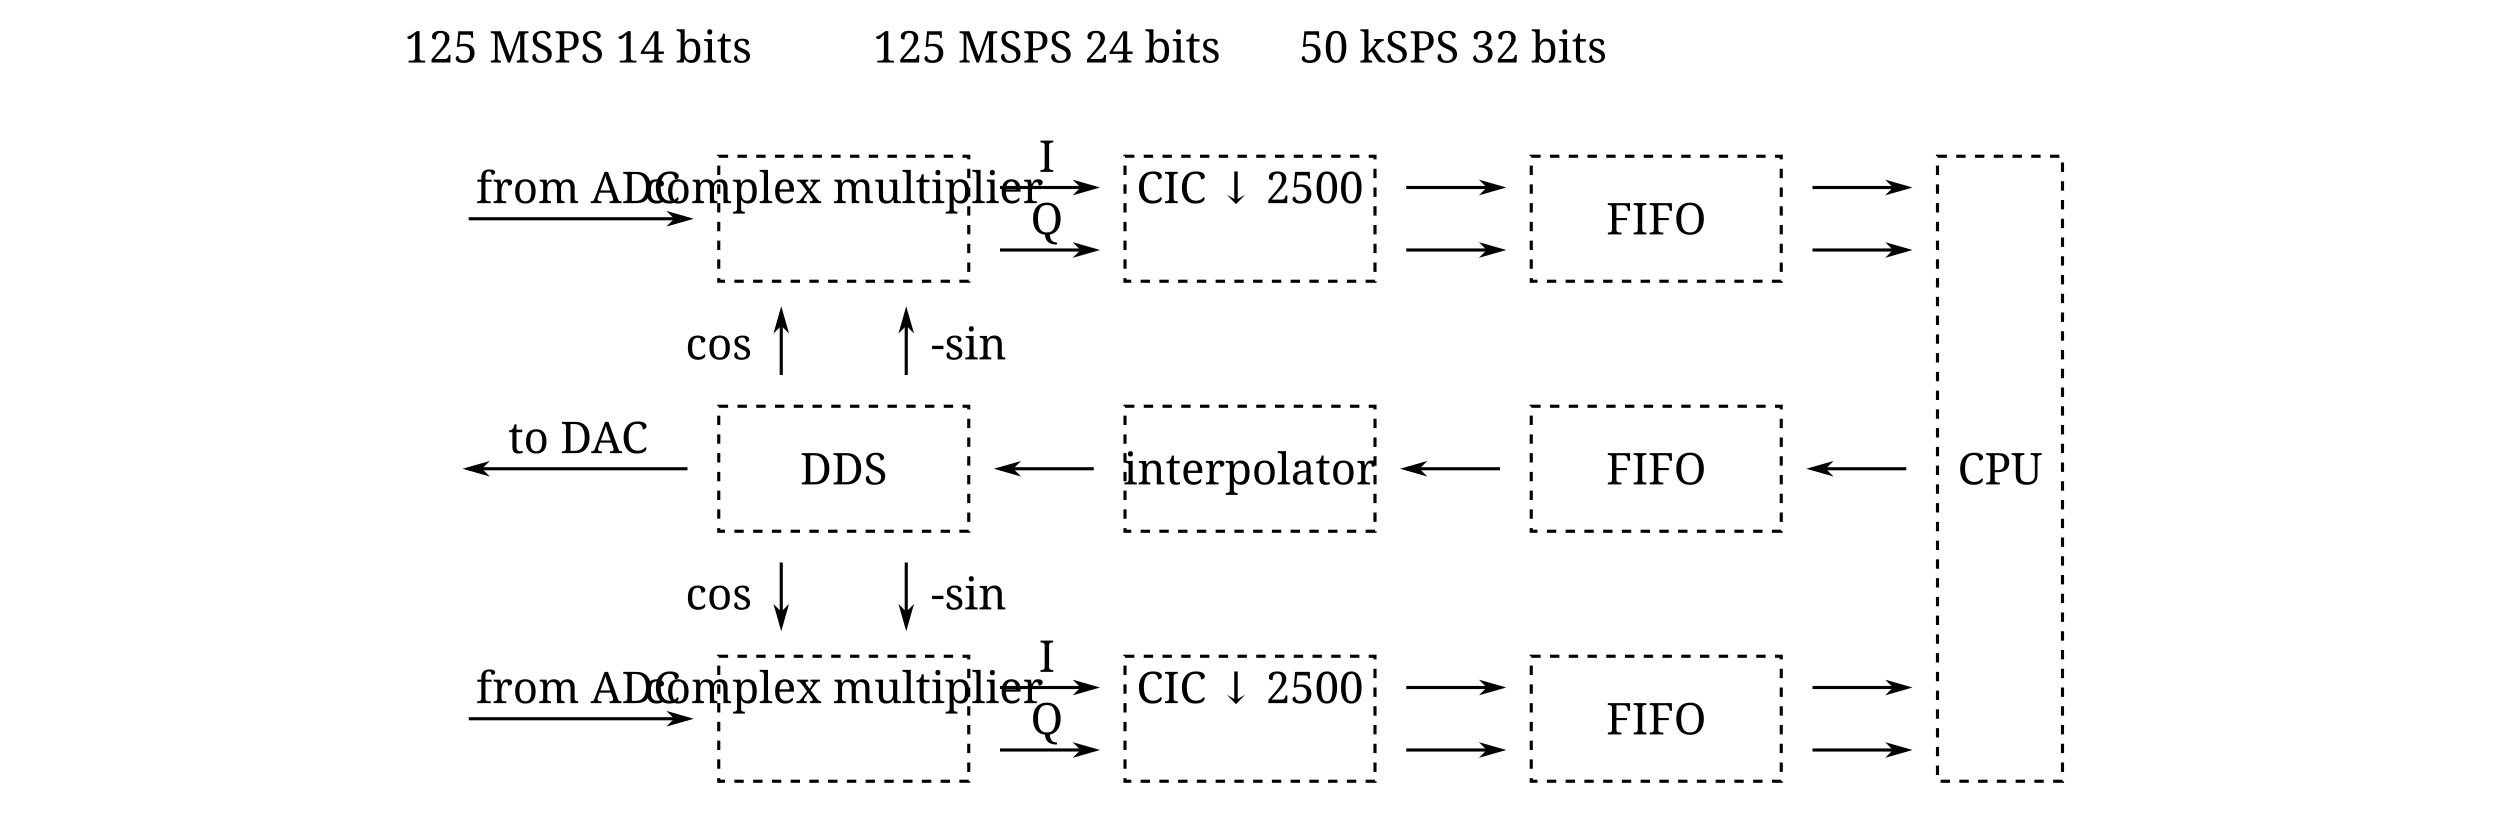
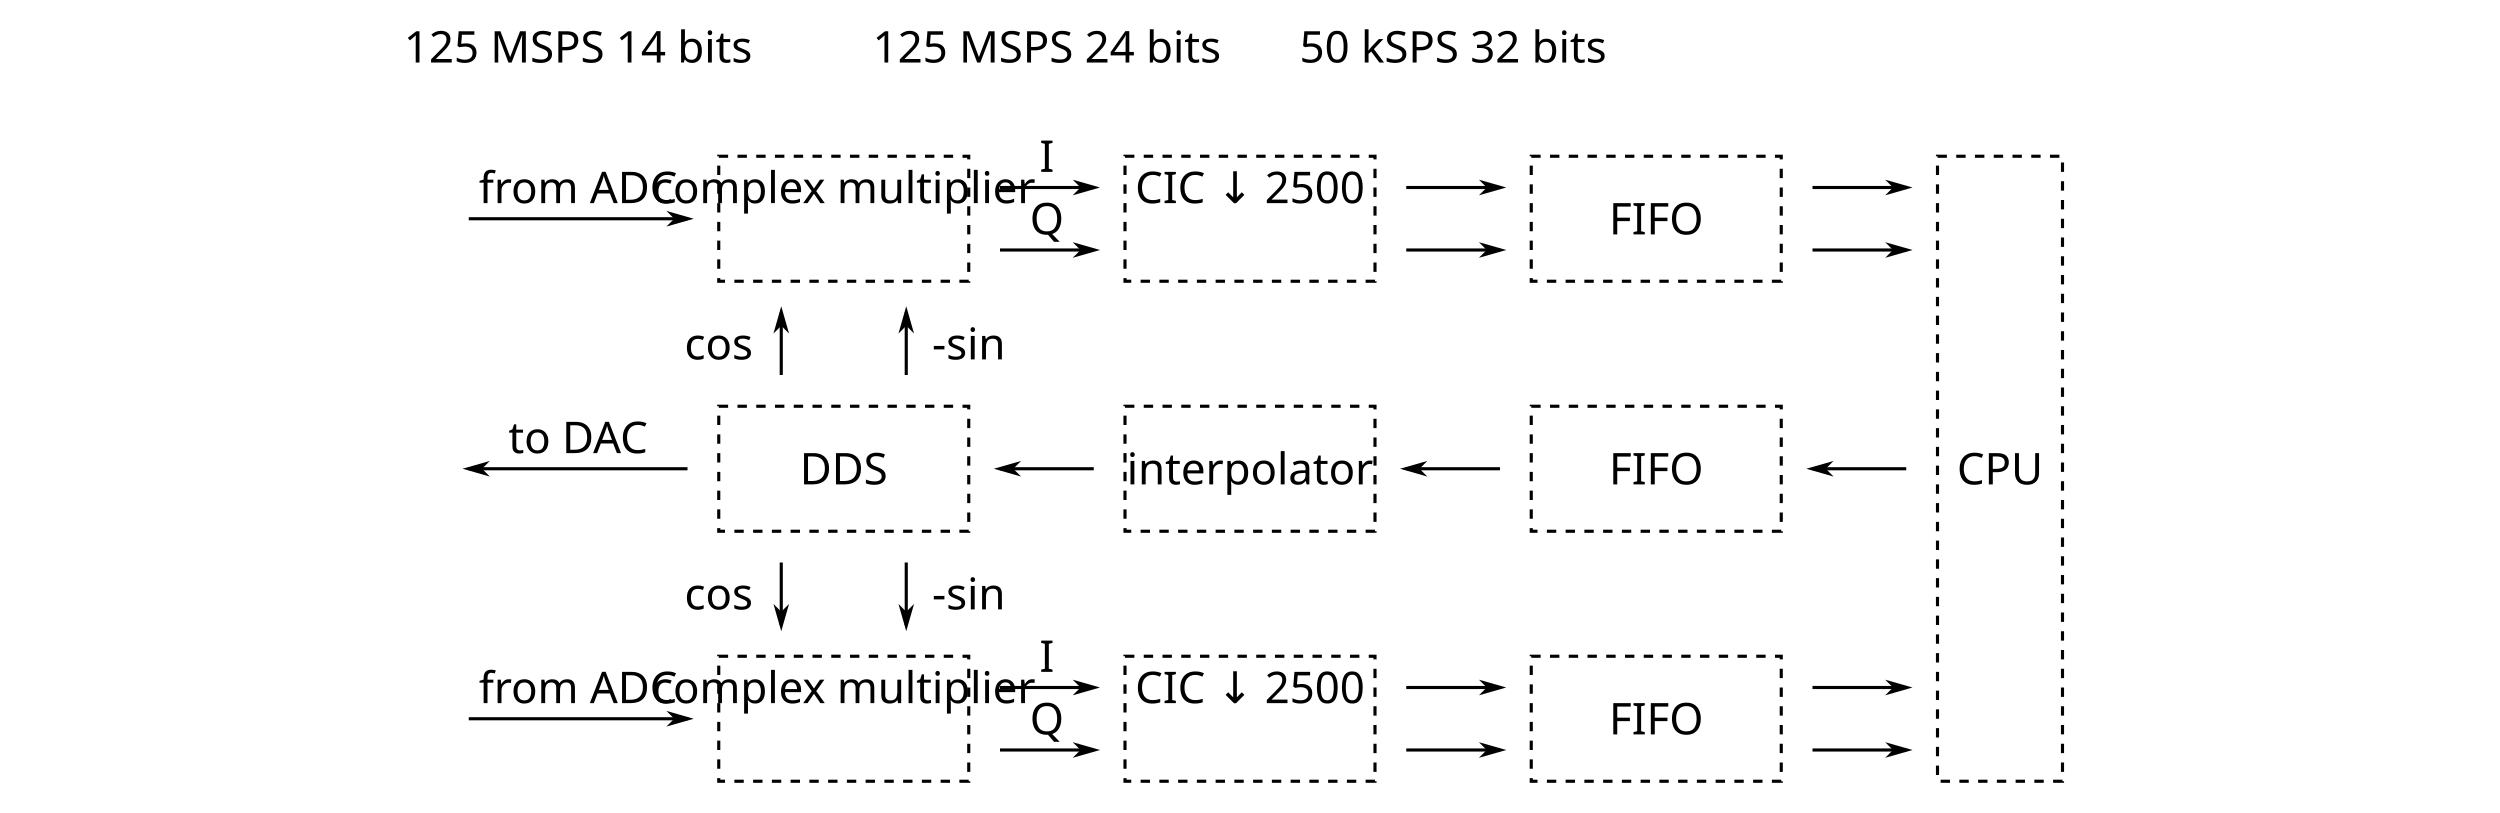
<svg xmlns="http://www.w3.org/2000/svg" width="800" height="260" version="1.1">
  <defs>
    <marker id="Arrow1L" overflow="visible" markerHeight="5" markerWidth="8.75" orient="auto-start-reverse" preserveAspectRatio="xMidYMid" refX="4.25" viewBox="0 0 8.75 5">
      <path transform="scale(-.5)" d="m0 0 5-5-17.5 5 17.5 5z" fill="context-stroke" fill-rule="evenodd" />
    </marker>
  </defs>
-   <text x="335" y="55" fill="#000000" font-family="Cambria" font-size="14px" text-align="center" text-anchor="middle" style="line-height:1.25">
+   <text x="335" y="55" fill="#000000" font-family="Carlito" font-size="14px" text-align="center" text-anchor="middle" style="line-height:1.25">
    <tspan>I</tspan>
  </text>
-   <text x="335" y="75" fill="#000000" font-family="Cambria" font-size="14px" text-align="center" text-anchor="middle" style="line-height:1.25">
+   <text x="335" y="75" fill="#000000" font-family="Carlito" font-size="14px" text-align="center" text-anchor="middle" style="line-height:1.25">
    <tspan>Q</tspan>
  </text>
-   <text x="185" y="20" fill="#000000" font-family="Cambria" font-size="14px" text-align="center" text-anchor="middle" style="line-height:1.25">
+   <text x="185" y="20" fill="#000000" font-family="Carlito" font-size="14px" text-align="center" text-anchor="middle" style="line-height:1.25">
    <tspan>125 MSPS</tspan>
    <tspan>14 bits</tspan>
  </text>
-   <text x="335" y="20" fill="#000000" font-family="Cambria" font-size="14px" text-align="center" text-anchor="middle" style="line-height:1.25">
+   <text x="335" y="20" fill="#000000" font-family="Carlito" font-size="14px" text-align="center" text-anchor="middle" style="line-height:1.25">
    <tspan>125 MSPS</tspan>
    <tspan>24 bits</tspan>
  </text>
  <path d="m320 60h30" fill="none" marker-end="url(#Arrow1L)" stroke="#000000" />
  <path d="m320 80h30" fill="none" marker-end="url(#Arrow1L)" stroke="#000000" />
-   <text x="270" y="65" fill="#000000" font-family="Cambria" font-size="14px" text-align="center" text-anchor="middle" style="line-height:1.25">
+   <text x="270" y="65" fill="#000000" font-family="Carlito" font-size="14px" text-align="center" text-anchor="middle" style="line-height:1.25">
    <tspan>complex</tspan>
    <tspan>multiplier</tspan>
  </text>
  <rect x="230" y="50" width="80" height="40" fill="none" stroke="#000000" stroke-dasharray="3, 3" />
  <rect x="360" y="50" width="80" height="40" fill="none" stroke="#000000" stroke-dasharray="3, 3" />
  <rect x="490" y="50" width="80" height="40" fill="none" stroke="#000000" stroke-dasharray="3, 3" />
-   <text x="400" y="65" fill="#000000" font-family="Cambria" font-size="14px" text-align="center" text-anchor="middle" style="line-height:1.25">
+   <text x="400" y="65" fill="#000000" font-family="Carlito" font-size="14px" text-align="center" text-anchor="middle" style="line-height:1.25">
    <tspan>CIC</tspan>
    <tspan>↓ 2500</tspan>
  </text>
-   <text x="530" y="75" fill="#000000" font-family="Cambria" font-size="14px" text-align="center" text-anchor="middle" style="line-height:1.25">
+   <text x="530" y="75" fill="#000000" font-family="Carlito" font-size="14px" text-align="center" text-anchor="middle" style="line-height:1.25">
    <tspan>FIFO</tspan>
  </text>
-   <text x="640" y="155" fill="#000000" font-family="Cambria" font-size="14px" text-align="center" text-anchor="middle" style="line-height:1.25">
+   <text x="640" y="155" fill="#000000" font-family="Carlito" font-size="14px" text-align="center" text-anchor="middle" style="line-height:1.25">
    <tspan>CPU</tspan>
  </text>
-   <text x="465" y="20" fill="#000000" font-family="Cambria" font-size="14px" text-align="center" text-anchor="middle" style="line-height:1.25">
+   <text x="465" y="20" fill="#000000" font-family="Carlito" font-size="14px" text-align="center" text-anchor="middle" style="line-height:1.25">
    <tspan>50 kSPS</tspan>
    <tspan>32 bits</tspan>
  </text>
  <path d="m250 120v-20" fill="none" marker-end="url(#Arrow1L)" stroke="#000000" />
  <path d="m290 120v-20" fill="none" marker-end="url(#Arrow1L)" stroke="#000000" />
-   <text x="230" y="115" fill="#000000" font-family="Cambria" font-size="14px" text-align="center" text-anchor="middle" style="line-height:1.25">
+   <text x="230" y="115" fill="#000000" font-family="Carlito" font-size="14px" text-align="center" text-anchor="middle" style="line-height:1.25">
    <tspan>cos</tspan>
  </text>
-   <text x="310" y="115" fill="#000000" font-family="Cambria" font-size="14px" text-align="center" text-anchor="middle" style="line-height:1.25">
+   <text x="310" y="115" fill="#000000" font-family="Carlito" font-size="14px" text-align="center" text-anchor="middle" style="line-height:1.25">
    <tspan>-sin</tspan>
  </text>
  <path d="m150 70h70" fill="none" marker-end="url(#Arrow1L)" stroke="#000000" />
-   <text x="185" y="65" fill="#000000" font-family="Cambria" font-size="14px" text-align="center" text-anchor="middle" style="line-height:1.25">
+   <text x="185" y="65" fill="#000000" font-family="Carlito" font-size="14px" text-align="center" text-anchor="middle" style="line-height:1.25">
    <tspan>from ADC</tspan>
  </text>
  <rect x="490" y="130" width="80" height="40" fill="none" stroke="#000000" stroke-dasharray="3, 3" />
-   <text x="530" y="155" fill="#000000" font-family="Cambria" font-size="14px" text-align="center" text-anchor="middle" style="line-height:1.25">
+   <text x="530" y="155" fill="#000000" font-family="Carlito" font-size="14px" text-align="center" text-anchor="middle" style="line-height:1.25">
    <tspan>FIFO</tspan>
  </text>
  <rect x="360" y="130" width="80" height="40" fill="none" stroke="#000000" stroke-dasharray="3, 3" />
-   <text x="400" y="155" fill="#000000" font-family="Cambria" font-size="14px" text-align="center" text-anchor="middle" style="line-height:1.25">
+   <text x="400" y="155" fill="#000000" font-family="Carlito" font-size="14px" text-align="center" text-anchor="middle" style="line-height:1.25">
    <tspan>interpolator</tspan>
  </text>
  <rect x="230" y="130" width="80" height="40" fill="none" stroke="#000000" stroke-dasharray="3, 3" />
-   <text x="270" y="155" fill="#000000" font-family="Cambria" font-size="14px" text-align="center" text-anchor="middle" style="line-height:1.25">
+   <text x="270" y="155" fill="#000000" font-family="Carlito" font-size="14px" text-align="center" text-anchor="middle" style="line-height:1.25">
    <tspan>DDS</tspan>
  </text>
  <path d="m450 60h30" fill="none" marker-end="url(#Arrow1L)" stroke="#000000" />
  <path d="m450 80h30" fill="none" marker-end="url(#Arrow1L)" stroke="#000000" />
  <path d="m580 60h30" fill="none" marker-end="url(#Arrow1L)" stroke="#000000" />
  <path d="m580 80h30" fill="none" marker-end="url(#Arrow1L)" stroke="#000000" />
  <rect x="620" y="50" width="40" height="200" fill="none" stroke="#000000" stroke-dasharray="3, 3" />
-   <text x="185" y="145" fill="#000000" font-family="Cambria" font-size="14px" text-align="center" text-anchor="middle" style="line-height:1.25">
+   <text x="185" y="145" fill="#000000" font-family="Carlito" font-size="14px" text-align="center" text-anchor="middle" style="line-height:1.25">
    <tspan>to DAC</tspan>
  </text>
  <path d="m480 150h-30" fill="none" marker-end="url(#Arrow1L)" stroke="#000000" />
  <path d="m610 150h-30" fill="none" marker-end="url(#Arrow1L)" stroke="#000000" />
  <path d="m350 150h-30" fill="none" marker-end="url(#Arrow1L)" stroke="#000000" />
  <path d="m220 150h-70" fill="none" marker-end="url(#Arrow1L)" stroke="#000000" />
-   <text x="335" y="215" fill="#000000" font-family="Cambria" font-size="14px" text-align="center" text-anchor="middle" style="line-height:1.25">
+   <text x="335" y="215" fill="#000000" font-family="Carlito" font-size="14px" text-align="center" text-anchor="middle" style="line-height:1.25">
    <tspan>I</tspan>
  </text>
-   <text x="335" y="235" fill="#000000" font-family="Cambria" font-size="14px" text-align="center" text-anchor="middle" style="line-height:1.25">
+   <text x="335" y="235" fill="#000000" font-family="Carlito" font-size="14px" text-align="center" text-anchor="middle" style="line-height:1.25">
    <tspan>Q</tspan>
  </text>
  <path d="m320 220h30" fill="none" marker-end="url(#Arrow1L)" stroke="#000000" />
  <path d="m320 240h30" fill="none" marker-end="url(#Arrow1L)" stroke="#000000" />
-   <text x="270" y="225" fill="#000000" font-family="Cambria" font-size="14px" text-align="center" text-anchor="middle" style="line-height:1.25">
+   <text x="270" y="225" fill="#000000" font-family="Carlito" font-size="14px" text-align="center" text-anchor="middle" style="line-height:1.25">
    <tspan>complex</tspan>
    <tspan>multiplier</tspan>
  </text>
  <rect x="230" y="210" width="80" height="40" fill="none" stroke="#000000" stroke-dasharray="3, 3" />
  <rect x="360" y="210" width="80" height="40" fill="none" stroke="#000000" stroke-dasharray="3, 3" />
  <rect x="490" y="210" width="80" height="40" fill="none" stroke="#000000" stroke-dasharray="3, 3" />
-   <text x="400" y="225" fill="#000000" font-family="Cambria" font-size="14px" text-align="center" text-anchor="middle" style="line-height:1.25">
+   <text x="400" y="225" fill="#000000" font-family="Carlito" font-size="14px" text-align="center" text-anchor="middle" style="line-height:1.25">
    <tspan>CIC</tspan>
    <tspan>↓ 2500</tspan>
  </text>
-   <text x="530" y="235" fill="#000000" font-family="Cambria" font-size="14px" text-align="center" text-anchor="middle" style="line-height:1.25">
+   <text x="530" y="235" fill="#000000" font-family="Carlito" font-size="14px" text-align="center" text-anchor="middle" style="line-height:1.25">
    <tspan>FIFO</tspan>
  </text>
  <path d="m150 230h70" fill="none" marker-end="url(#Arrow1L)" stroke="#000000" />
-   <text x="185" y="225" fill="#000000" font-family="Cambria" font-size="14px" text-align="center" text-anchor="middle" style="line-height:1.25">
+   <text x="185" y="225" fill="#000000" font-family="Carlito" font-size="14px" text-align="center" text-anchor="middle" style="line-height:1.25">
    <tspan>from ADC</tspan>
  </text>
  <path d="m450 220h30" fill="none" marker-end="url(#Arrow1L)" stroke="#000000" />
  <path d="m450 240h30" fill="none" marker-end="url(#Arrow1L)" stroke="#000000" />
  <path d="m580 220h30" fill="none" marker-end="url(#Arrow1L)" stroke="#000000" />
  <path d="m580 240h30" fill="none" marker-end="url(#Arrow1L)" stroke="#000000" />
  <path d="m250 180v20" fill="none" marker-end="url(#Arrow1L)" stroke="#000000" />
  <path d="m290 180v20" fill="none" marker-end="url(#Arrow1L)" stroke="#000000" />
-   <text x="230" y="195" fill="#000000" font-family="Cambria" font-size="14px" text-align="center" text-anchor="middle" style="line-height:1.25">
+   <text x="230" y="195" fill="#000000" font-family="Carlito" font-size="14px" text-align="center" text-anchor="middle" style="line-height:1.25">
    <tspan>cos</tspan>
  </text>
-   <text x="310" y="195" fill="#000000" font-family="Cambria" font-size="14px" text-align="center" text-anchor="middle" style="line-height:1.25">
+   <text x="310" y="195" fill="#000000" font-family="Carlito" font-size="14px" text-align="center" text-anchor="middle" style="line-height:1.25">
    <tspan>-sin</tspan>
  </text>
</svg>
